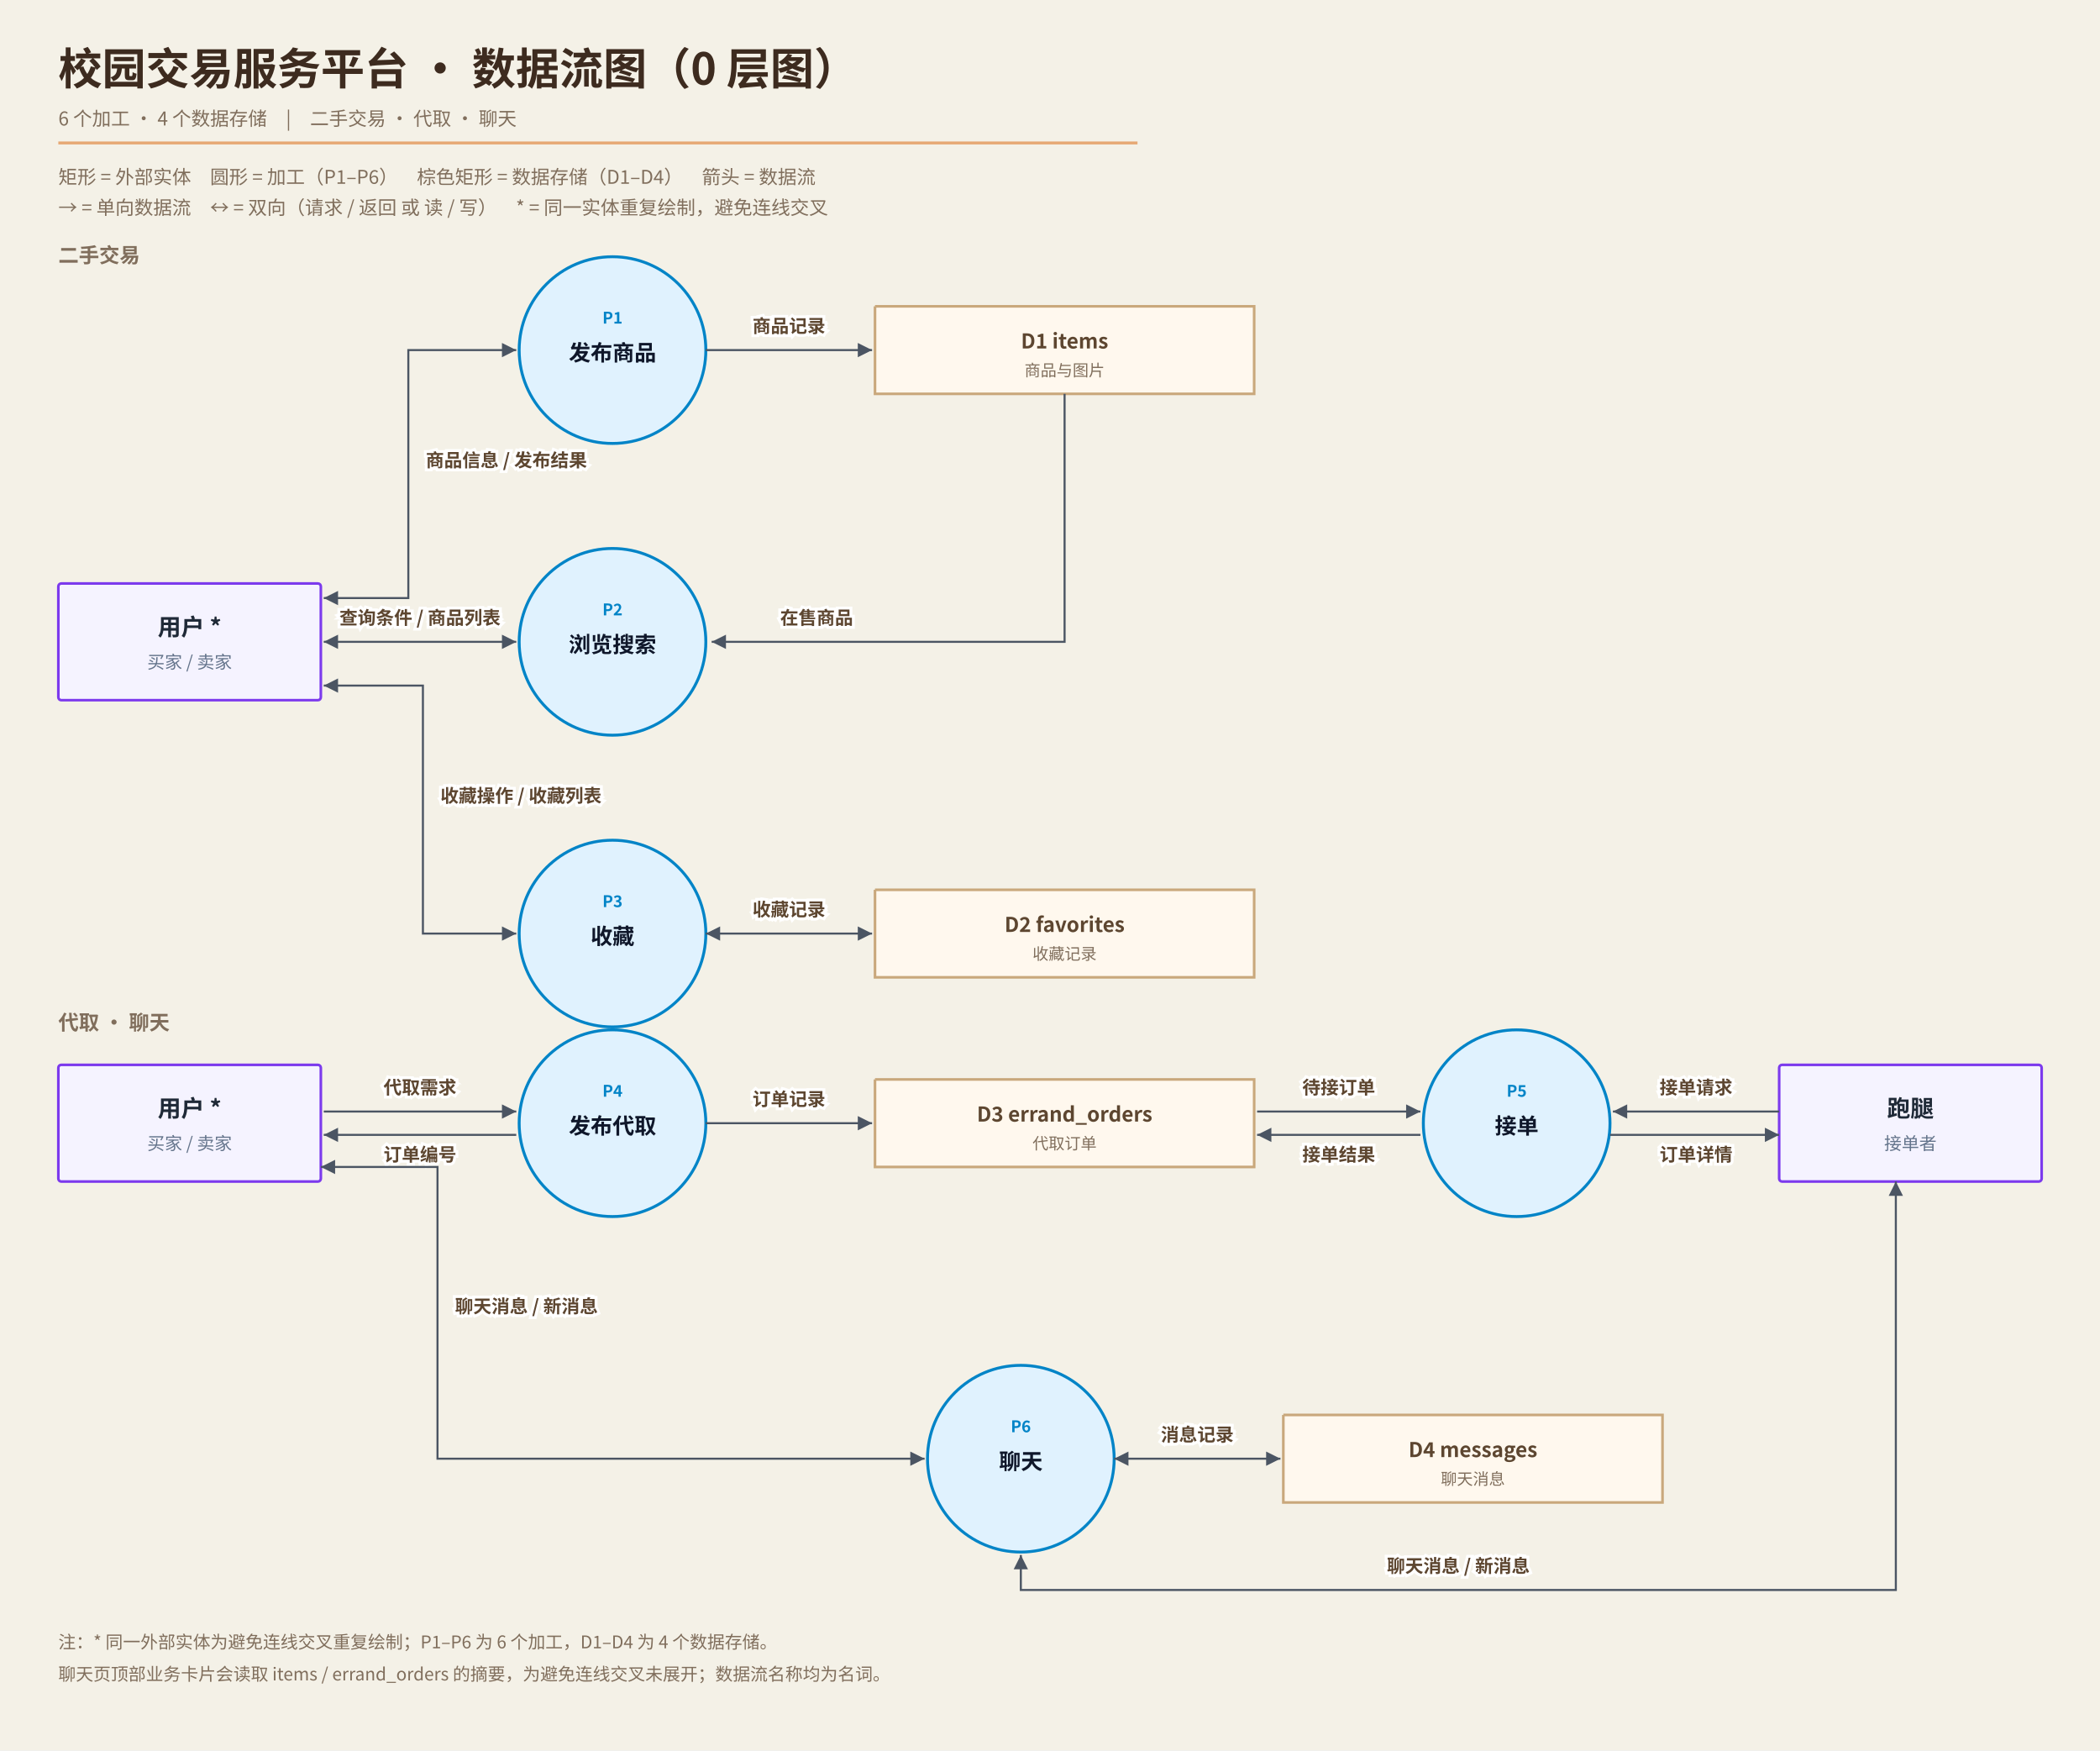
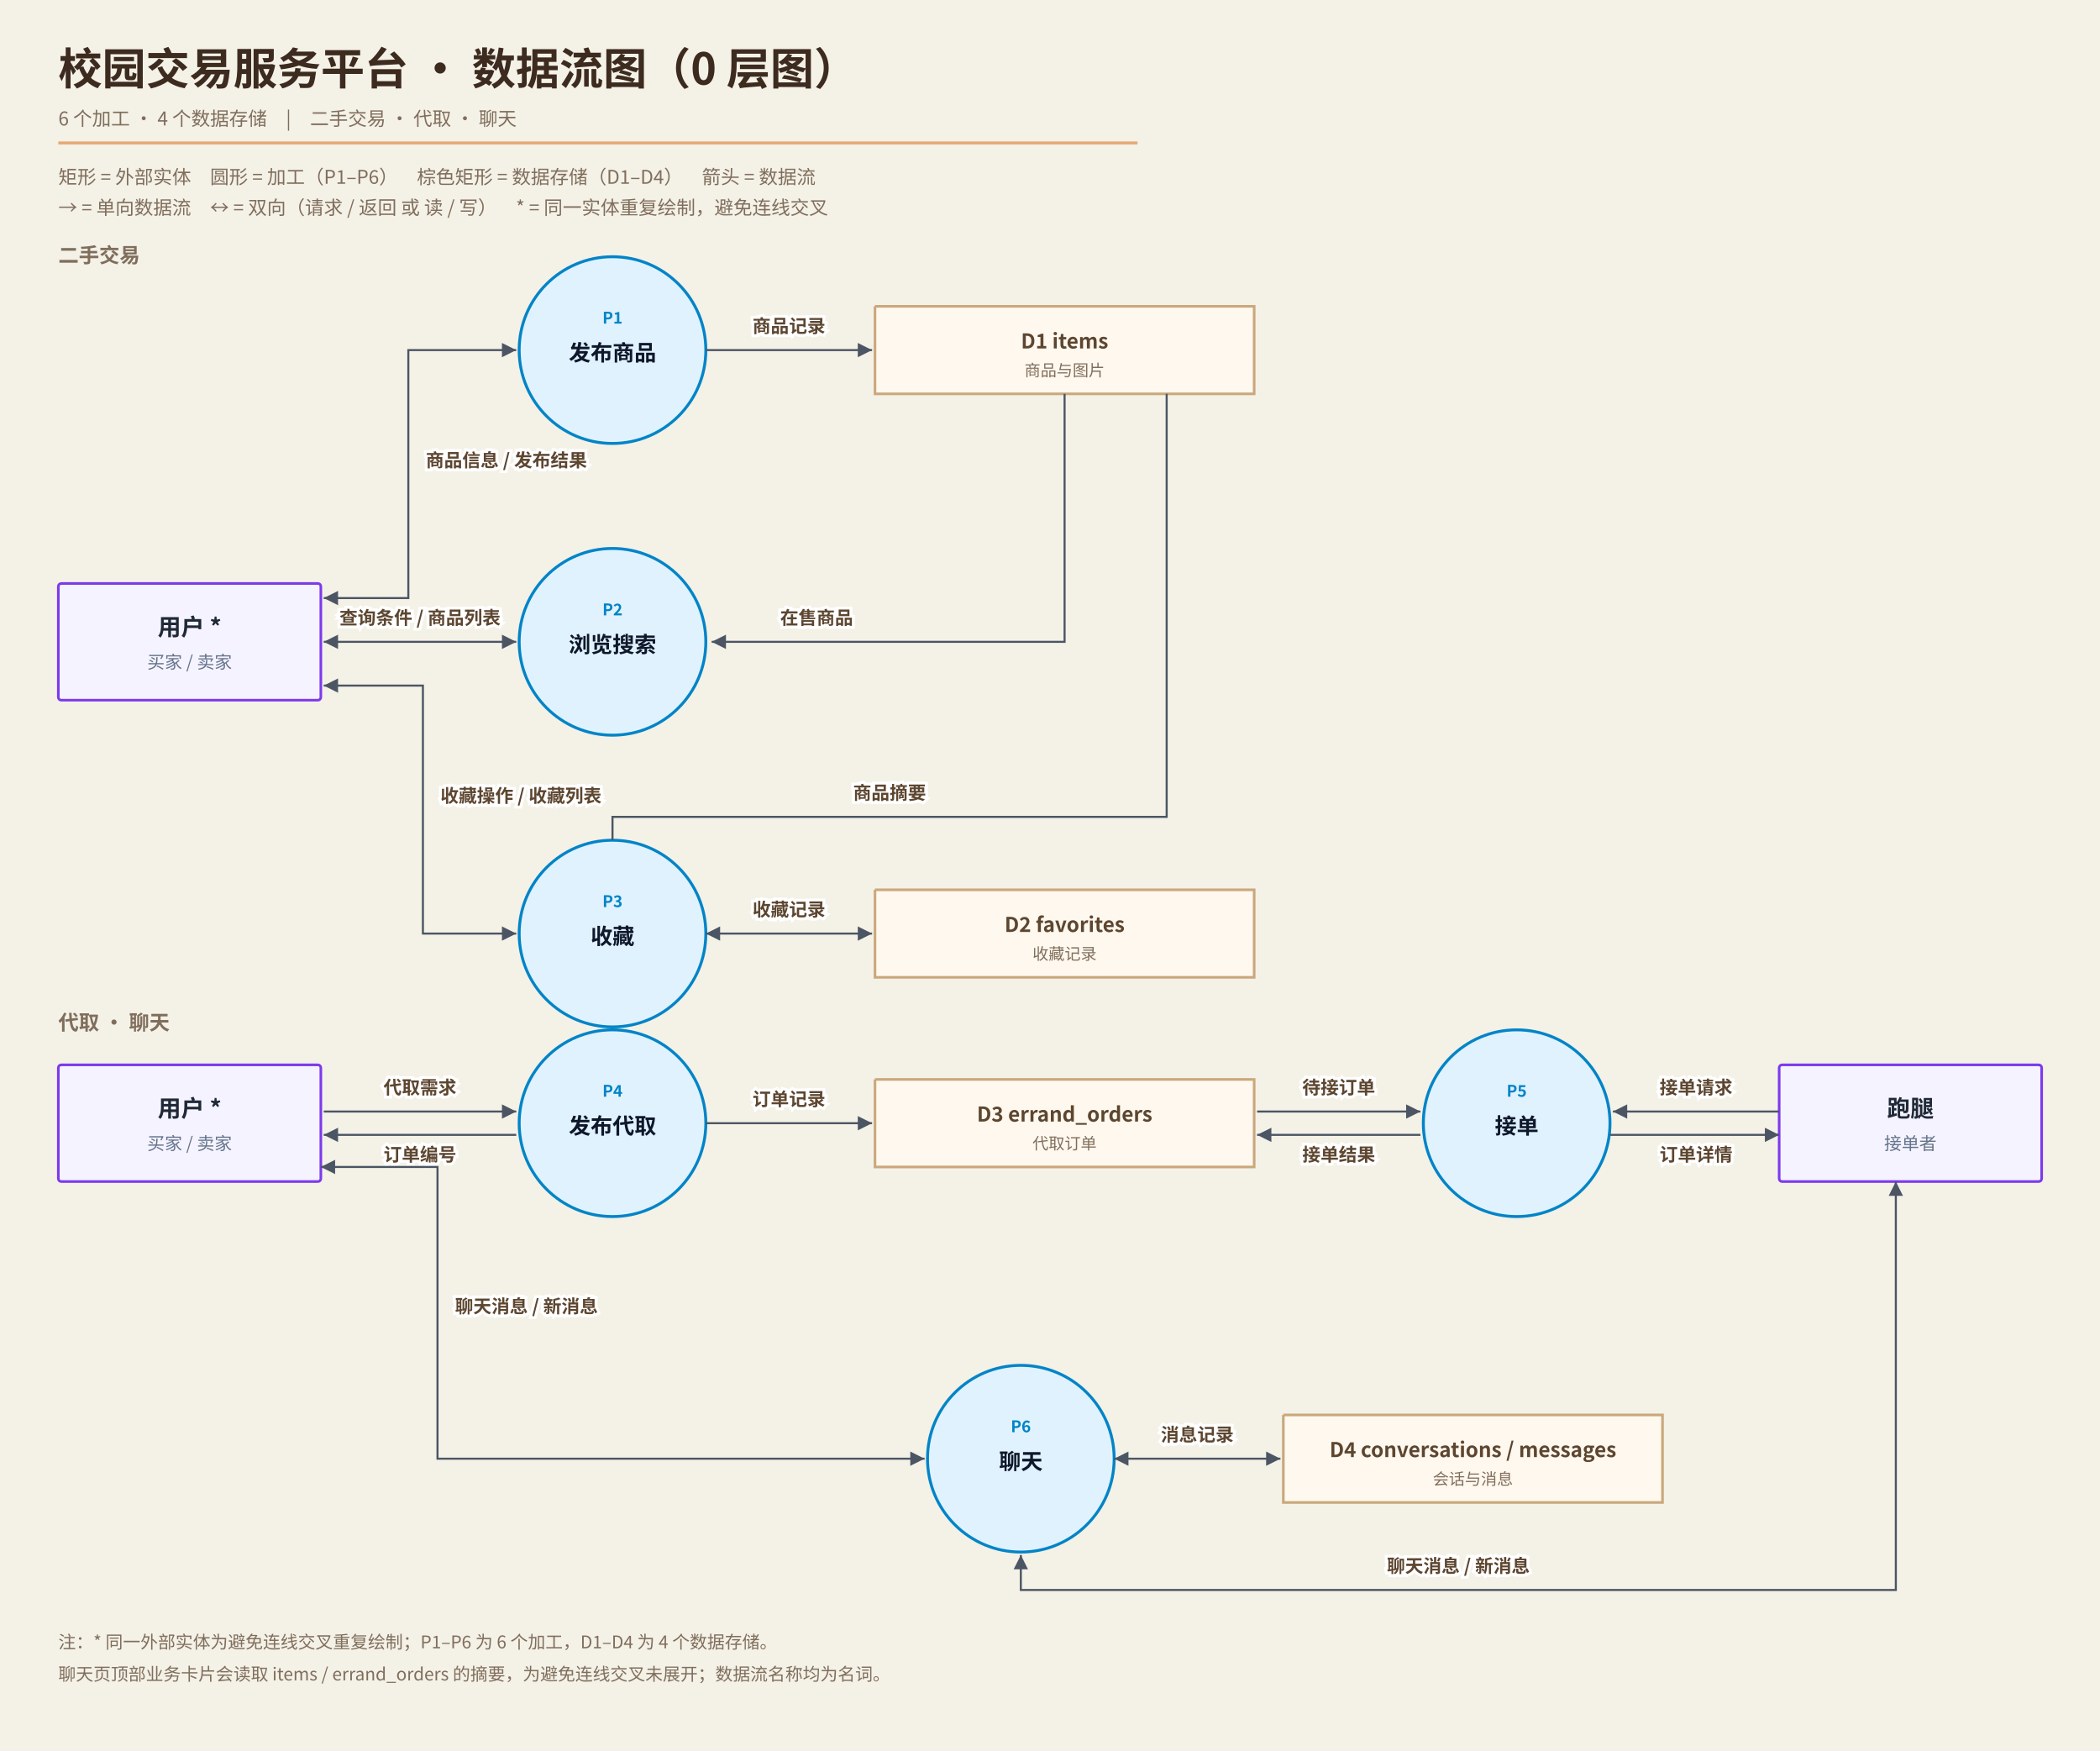
<svg xmlns="http://www.w3.org/2000/svg" width="1440" height="1200" viewBox="0 0 1440 1200" font-family="Microsoft YaHei, PingFang SC, Noto Sans CJK SC, sans-serif">
  <defs>
    <marker id="arrow-right" viewBox="0 0 10 10" refX="10" refY="5" markerWidth="7" markerHeight="7" orient="0">
      <path d="M0,0 L10,5 L0,10 z" fill="#4B5563" />
    </marker>
    <marker id="arrow-left" viewBox="0 0 10 10" refX="10" refY="5" markerWidth="7" markerHeight="7" orient="180">
      <path d="M0,0 L10,5 L0,10 z" fill="#4B5563" />
    </marker>
    <marker id="arrow-up" viewBox="0 0 10 10" refX="10" refY="5" markerWidth="7" markerHeight="7" orient="270">
      <path d="M0,0 L10,5 L0,10 z" fill="#4B5563" />
    </marker>
    <marker id="arrow-start-left" viewBox="0 0 10 10" refX="10" refY="5" markerWidth="7" markerHeight="7" orient="180">
      <path d="M0,0 L10,5 L0,10 z" fill="#4B5563" />
    </marker>
    <marker id="arrow-start-up" viewBox="0 0 10 10" refX="10" refY="5" markerWidth="7" markerHeight="7" orient="270">
      <path d="M0,0 L10,5 L0,10 z" fill="#4B5563" />
    </marker>
  </defs>
  <rect x="0" y="0" width="1440" height="1200" fill="#F4F1E7" />
  <text x="40" y="58" font-size="30" font-weight="700" fill="#3D2B1F">校园交易服务平台 · 数据流图（0 层图）</text>
  <text x="40" y="86" font-size="13" fill="#806E5C">6 个加工 · 4 个数据存储　|　二手交易 · 代取 · 聊天</text>
  <line x1="40" y1="98" x2="780" y2="98" stroke="#E6A874" stroke-width="2" />
  <text x="40" y="126" font-size="13" fill="#806E5C">矩形 = 外部实体　圆形 = 加工（P1–P6）　棕色矩形 = 数据存储（D1–D4）　箭头 = 数据流</text>
  <text x="40" y="147" font-size="13" fill="#806E5C">→ = 单向数据流　↔ = 双向（请求 / 返回 或 读 / 写）　* = 同一实体重复绘制，避免连线交叉</text>
  <text x="40" y="180" font-size="14" font-weight="700" fill="#806E5C">二手交易</text>
  <text x="40" y="706" font-size="14" font-weight="700" fill="#806E5C">代取 · 聊天</text>
  <rect x="40" y="400" width="180" height="80" rx="2" fill="#f5f3ff" stroke="#7c3aed" stroke-width="1.8" />
  <text x="130" y="430" text-anchor="middle" dominant-baseline="middle" font-size="16" font-weight="700" fill="#1f2937">用户 *</text>
  <text x="130" y="454" text-anchor="middle" dominant-baseline="middle" font-size="12" fill="#64748b">买家 / 卖家</text>
  <circle cx="420" cy="240" r="64" fill="#e0f2fe" stroke="#0284c7" stroke-width="2" />
  <text x="420" y="218" text-anchor="middle" dominant-baseline="middle" font-size="11" font-weight="700" fill="#0284c7">P1</text>
  <text x="420" y="242" text-anchor="middle" dominant-baseline="middle" font-size="15" font-weight="700" fill="#0f172a">发布商品</text>
  <circle cx="420" cy="440" r="64" fill="#e0f2fe" stroke="#0284c7" stroke-width="2" />
  <text x="420" y="418" text-anchor="middle" dominant-baseline="middle" font-size="11" font-weight="700" fill="#0284c7">P2</text>
  <text x="420" y="442" text-anchor="middle" dominant-baseline="middle" font-size="15" font-weight="700" fill="#0f172a">浏览搜索</text>
  <circle cx="420" cy="640" r="64" fill="#e0f2fe" stroke="#0284c7" stroke-width="2" />
  <text x="420" y="618" text-anchor="middle" dominant-baseline="middle" font-size="11" font-weight="700" fill="#0284c7">P3</text>
  <text x="420" y="642" text-anchor="middle" dominant-baseline="middle" font-size="15" font-weight="700" fill="#0f172a">收藏</text>
  <rect x="600" y="210" width="260" height="60" fill="#FFF8EE" />
  <path d="M600,210 H860 V270 H600 V210" fill="none" stroke="#C9A87C" stroke-width="1.8" />
  <text x="730" y="234" text-anchor="middle" dominant-baseline="middle" font-size="14" font-weight="700" fill="#5D4630">D1 items</text>
  <text x="730" y="254" text-anchor="middle" dominant-baseline="middle" font-size="11" fill="#806E5C">商品与图片</text>
  <rect x="600" y="610" width="260" height="60" fill="#FFF8EE" />
  <path d="M600,610 H860 V670 H600 V610" fill="none" stroke="#C9A87C" stroke-width="1.8" />
  <text x="730" y="634" text-anchor="middle" dominant-baseline="middle" font-size="14" font-weight="700" fill="#5D4630">D2 favorites</text>
  <text x="730" y="654" text-anchor="middle" dominant-baseline="middle" font-size="11" fill="#806E5C">收藏记录</text>
  <path d="M222,410 H280 V240 H354" fill="none" stroke="#4B5563" stroke-width="1.4" marker-start="url(#arrow-start-left)" marker-end="url(#arrow-right)" />
  <text x="292" y="320" font-size="12.5" font-weight="700" fill="#5D4630" stroke="#ffffff" stroke-width="4" paint-order="stroke">商品信息 / 发布结果</text>
  <path d="M222,440 H354" fill="none" stroke="#4B5563" stroke-width="1.4" marker-start="url(#arrow-start-left)" marker-end="url(#arrow-right)" />
  <text x="288" y="428" text-anchor="middle" font-size="12.5" font-weight="700" fill="#5D4630" stroke="#ffffff" stroke-width="4" paint-order="stroke">查询条件 / 商品列表</text>
  <path d="M222,470 H290 V640 H354" fill="none" stroke="#4B5563" stroke-width="1.4" marker-start="url(#arrow-start-left)" marker-end="url(#arrow-right)" />
  <text x="302" y="550" font-size="12.5" font-weight="700" fill="#5D4630" stroke="#ffffff" stroke-width="4" paint-order="stroke">收藏操作 / 收藏列表</text>
  <path d="M484,240 H598" fill="none" stroke="#4B5563" stroke-width="1.4" marker-end="url(#arrow-right)" />
  <text x="541" y="228" text-anchor="middle" font-size="12.5" font-weight="700" fill="#5D4630" stroke="#ffffff" stroke-width="4" paint-order="stroke">商品记录</text>
  <path d="M730,270 V440 H488" fill="none" stroke="#4B5563" stroke-width="1.4" marker-end="url(#arrow-left)" />
  <text x="560" y="428" text-anchor="middle" font-size="12.5" font-weight="700" fill="#5D4630" stroke="#ffffff" stroke-width="4" paint-order="stroke">在售商品</text>
  <path d="M484,640 H598" fill="none" stroke="#4B5563" stroke-width="1.4" marker-start="url(#arrow-start-left)" marker-end="url(#arrow-right)" />
  <text x="541" y="628" text-anchor="middle" font-size="12.5" font-weight="700" fill="#5D4630" stroke="#ffffff" stroke-width="4" paint-order="stroke">收藏记录</text>
+   <path d="M800,270 V560 H420 V576" fill="none" stroke="#4B5563" stroke-width="1.4" marker-end="url(#arrow-down)" />
+   <text x="610" y="548" text-anchor="middle" font-size="12.5" font-weight="700" fill="#5D4630" stroke="#ffffff" stroke-width="4" paint-order="stroke">商品摘要</text>
  <rect x="40" y="730" width="180" height="80" rx="2" fill="#f5f3ff" stroke="#7c3aed" stroke-width="1.8" />
  <text x="130" y="760" text-anchor="middle" dominant-baseline="middle" font-size="16" font-weight="700" fill="#1f2937">用户 *</text>
  <text x="130" y="784" text-anchor="middle" dominant-baseline="middle" font-size="12" fill="#64748b">买家 / 卖家</text>
  <circle cx="420" cy="770" r="64" fill="#e0f2fe" stroke="#0284c7" stroke-width="2" />
  <text x="420" y="748" text-anchor="middle" dominant-baseline="middle" font-size="11" font-weight="700" fill="#0284c7">P4</text>
  <text x="420" y="772" text-anchor="middle" dominant-baseline="middle" font-size="15" font-weight="700" fill="#0f172a">发布代取</text>
  <rect x="600" y="740" width="260" height="60" fill="#FFF8EE" />
  <path d="M600,740 H860 V800 H600 V740" fill="none" stroke="#C9A87C" stroke-width="1.8" />
  <text x="730" y="764" text-anchor="middle" dominant-baseline="middle" font-size="14" font-weight="700" fill="#5D4630">D3 errand_orders</text>
  <text x="730" y="784" text-anchor="middle" dominant-baseline="middle" font-size="11" fill="#806E5C">代取订单</text>
  <circle cx="1040" cy="770" r="64" fill="#e0f2fe" stroke="#0284c7" stroke-width="2" />
  <text x="1040" y="748" text-anchor="middle" dominant-baseline="middle" font-size="11" font-weight="700" fill="#0284c7">P5</text>
  <text x="1040" y="772" text-anchor="middle" dominant-baseline="middle" font-size="15" font-weight="700" fill="#0f172a">接单</text>
  <rect x="1220" y="730" width="180" height="80" rx="2" fill="#f5f3ff" stroke="#7c3aed" stroke-width="1.8" />
  <text x="1310" y="760" text-anchor="middle" dominant-baseline="middle" font-size="16" font-weight="700" fill="#1f2937">跑腿</text>
  <text x="1310" y="784" text-anchor="middle" dominant-baseline="middle" font-size="12" fill="#64748b">接单者</text>
  <path d="M222,762 H354" fill="none" stroke="#4B5563" stroke-width="1.4" marker-end="url(#arrow-right)" />
  <text x="288" y="750" text-anchor="middle" font-size="12.5" font-weight="700" fill="#5D4630" stroke="#ffffff" stroke-width="4" paint-order="stroke">代取需求</text>
  <path d="M354,778 H222" fill="none" stroke="#4B5563" stroke-width="1.4" marker-end="url(#arrow-left)" />
  <text x="288" y="796" text-anchor="middle" font-size="12.5" font-weight="700" fill="#5D4630" stroke="#ffffff" stroke-width="4" paint-order="stroke">订单编号</text>
  <path d="M484,770 H598" fill="none" stroke="#4B5563" stroke-width="1.4" marker-end="url(#arrow-right)" />
  <text x="541" y="758" text-anchor="middle" font-size="12.5" font-weight="700" fill="#5D4630" stroke="#ffffff" stroke-width="4" paint-order="stroke">订单记录</text>
  <path d="M862,762 H974" fill="none" stroke="#4B5563" stroke-width="1.4" marker-end="url(#arrow-right)" />
  <text x="918" y="750" text-anchor="middle" font-size="12.5" font-weight="700" fill="#5D4630" stroke="#ffffff" stroke-width="4" paint-order="stroke">待接订单</text>
  <path d="M974,778 H862" fill="none" stroke="#4B5563" stroke-width="1.4" marker-end="url(#arrow-left)" />
  <text x="918" y="796" text-anchor="middle" font-size="12.5" font-weight="700" fill="#5D4630" stroke="#ffffff" stroke-width="4" paint-order="stroke">接单结果</text>
  <path d="M1220,762 H1106" fill="none" stroke="#4B5563" stroke-width="1.4" marker-end="url(#arrow-left)" />
  <text x="1163" y="750" text-anchor="middle" font-size="12.5" font-weight="700" fill="#5D4630" stroke="#ffffff" stroke-width="4" paint-order="stroke">接单请求</text>
  <path d="M1104,778 H1220" fill="none" stroke="#4B5563" stroke-width="1.4" marker-end="url(#arrow-right)" />
  <text x="1163" y="796" text-anchor="middle" font-size="12.5" font-weight="700" fill="#5D4630" stroke="#ffffff" stroke-width="4" paint-order="stroke">订单详情</text>
  <circle cx="700" cy="1000" r="64" fill="#e0f2fe" stroke="#0284c7" stroke-width="2" />
  <text x="700" y="978" text-anchor="middle" dominant-baseline="middle" font-size="11" font-weight="700" fill="#0284c7">P6</text>
  <text x="700" y="1002" text-anchor="middle" dominant-baseline="middle" font-size="15" font-weight="700" fill="#0f172a">聊天</text>
  <rect x="880" y="970" width="260" height="60" fill="#FFF8EE" />
  <path d="M880,970 H1140 V1030 H880 V970" fill="none" stroke="#C9A87C" stroke-width="1.8" />
-   <text x="1010" y="994" text-anchor="middle" dominant-baseline="middle" font-size="14" font-weight="700" fill="#5D4630">D4 messages</text>
-   <text x="1010" y="1014" text-anchor="middle" dominant-baseline="middle" font-size="11" fill="#806E5C">聊天消息</text>
+   <text x="1010" y="994" text-anchor="middle" dominant-baseline="middle" font-size="14" font-weight="700" fill="#5D4630">D4 conversations / messages</text>
+   <text x="1010" y="1014" text-anchor="middle" dominant-baseline="middle" font-size="11" fill="#806E5C">会话与消息</text>
  <path d="M220,800 H300 V1000 H634" fill="none" stroke="#4B5563" stroke-width="1.4" marker-start="url(#arrow-start-left)" marker-end="url(#arrow-right)" />
  <text x="312" y="900" font-size="12.5" font-weight="700" fill="#5D4630" stroke="#ffffff" stroke-width="4" paint-order="stroke">聊天消息 / 新消息</text>
  <path d="M764,1000 H878" fill="none" stroke="#4B5563" stroke-width="1.4" marker-start="url(#arrow-start-left)" marker-end="url(#arrow-right)" />
  <text x="821" y="988" text-anchor="middle" font-size="12.5" font-weight="700" fill="#5D4630" stroke="#ffffff" stroke-width="4" paint-order="stroke">消息记录</text>
  <path d="M1300,810 V1090 H700 V1066" fill="none" stroke="#4B5563" stroke-width="1.4" marker-start="url(#arrow-start-up)" marker-end="url(#arrow-up)" />
  <text x="1000" y="1078" text-anchor="middle" font-size="12.5" font-weight="700" fill="#5D4630" stroke="#ffffff" stroke-width="4" paint-order="stroke">聊天消息 / 新消息</text>
  <text x="40" y="1130" font-size="12" fill="#806E5C">注：* 同一外部实体为避免连线交叉重复绘制；P1–P6 为 6 个加工，D1–D4 为 4 个数据存储。</text>
  <text x="40" y="1152" font-size="12" fill="#806E5C">聊天页顶部业务卡片会读取 items / errand_orders 的摘要，为避免连线交叉未展开；数据流名称均为名词。</text>
</svg>
